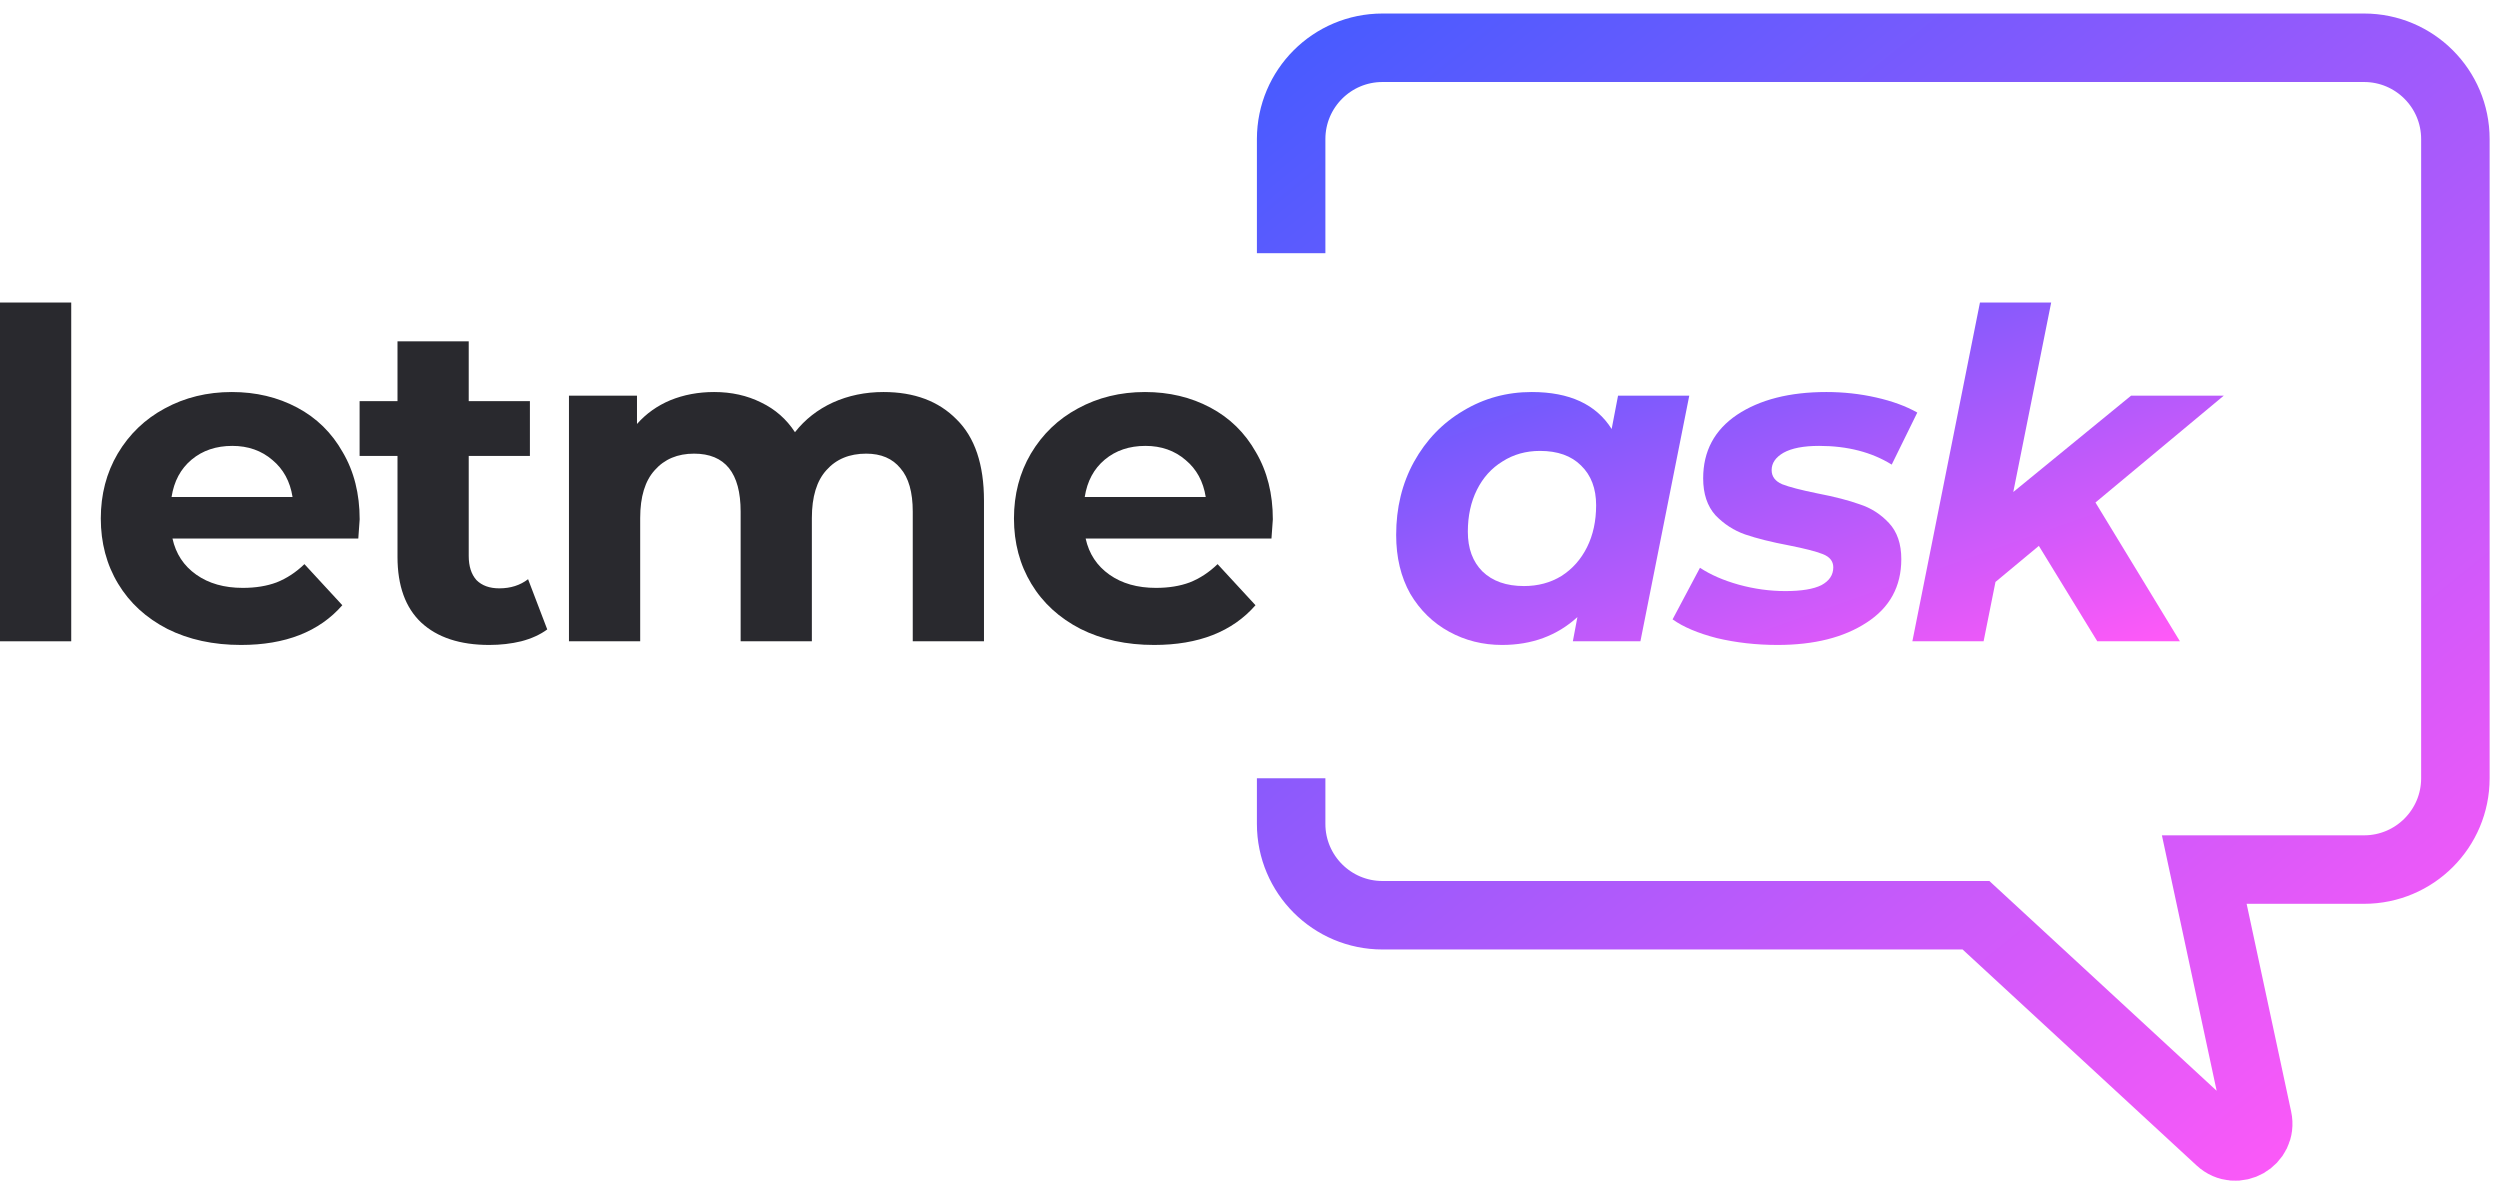
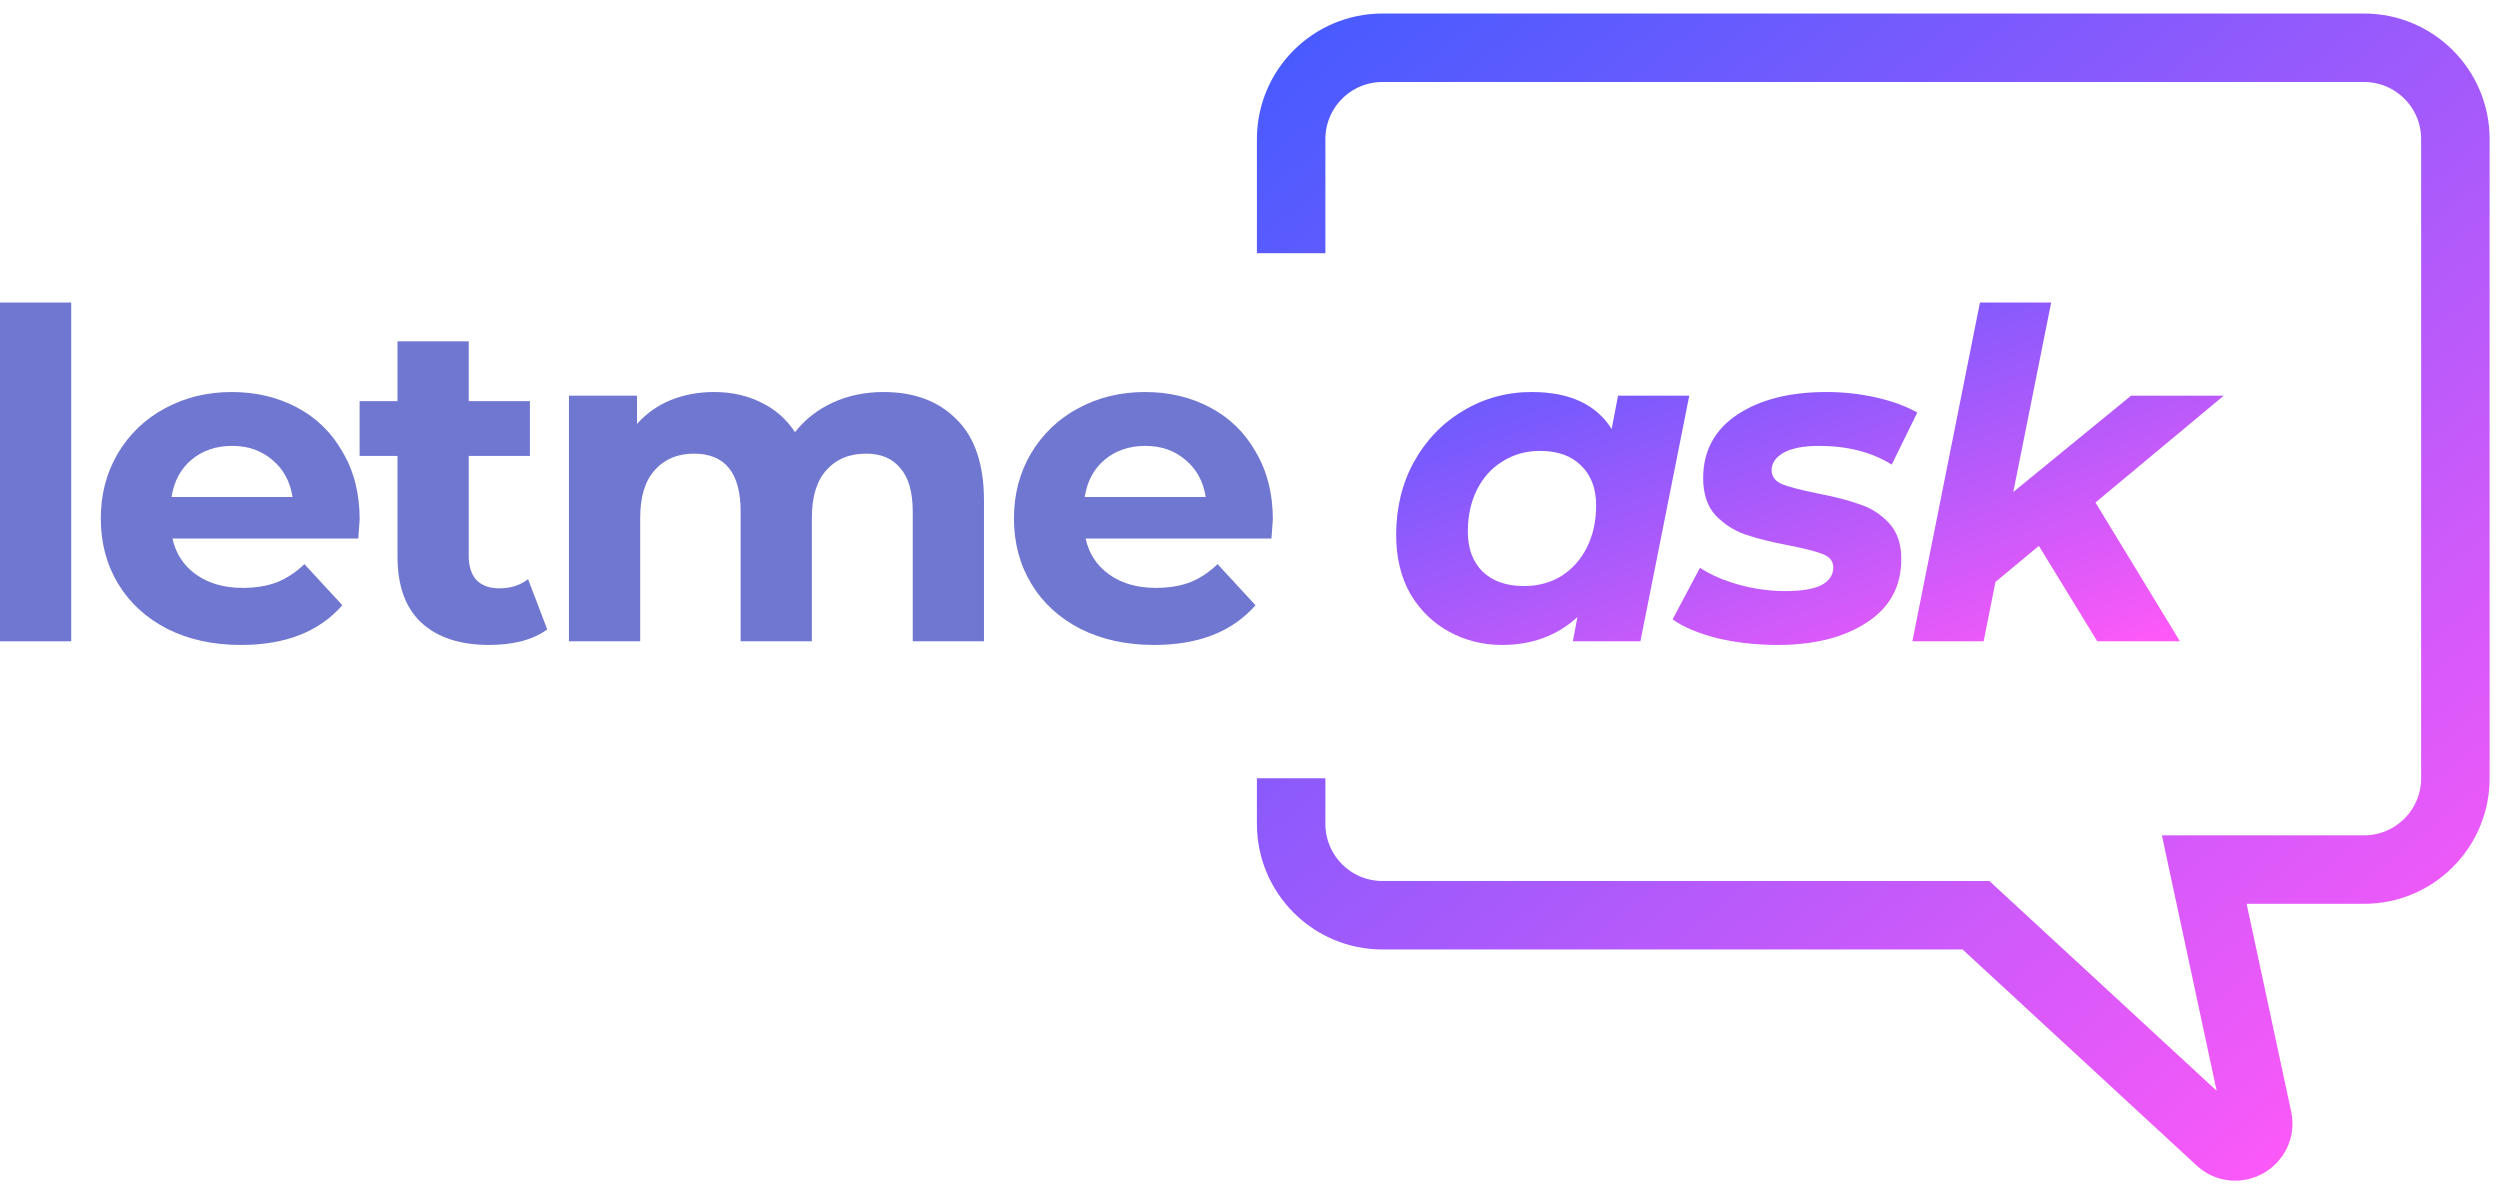
<svg xmlns="http://www.w3.org/2000/svg" width="157" height="75" viewBox="0 0 157 75" fill="none">
-   <path d="M0 18.999H4.473V40.273H0V18.999Z" fill="#29292E" />
-   <path d="M22.587 32.618C22.587 32.675 22.558 33.077 22.501 33.822H10.832C11.042 34.778 11.539 35.533 12.323 36.087C13.106 36.642 14.081 36.919 15.247 36.919C16.05 36.919 16.757 36.804 17.369 36.575C18 36.326 18.583 35.944 19.118 35.428L21.498 38.008C20.045 39.671 17.923 40.503 15.133 40.503C13.393 40.503 11.854 40.168 10.516 39.499C9.178 38.811 8.146 37.865 7.42 36.661C6.693 35.457 6.33 34.09 6.33 32.561C6.33 31.051 6.684 29.694 7.391 28.489C8.117 27.266 9.102 26.32 10.344 25.651C11.606 24.963 13.011 24.619 14.559 24.619C16.069 24.619 17.436 24.944 18.659 25.593C19.883 26.243 20.838 27.18 21.526 28.403C22.234 29.608 22.587 31.012 22.587 32.618ZM14.588 28.002C13.575 28.002 12.724 28.289 12.036 28.862C11.348 29.436 10.927 30.219 10.774 31.213H18.372C18.22 30.238 17.799 29.464 17.111 28.891C16.423 28.298 15.582 28.002 14.588 28.002Z" fill="#29292E" />
-   <path d="M34.367 39.528C33.928 39.853 33.383 40.102 32.733 40.273C32.102 40.426 31.433 40.503 30.726 40.503C28.891 40.503 27.467 40.035 26.454 39.098C25.46 38.161 24.963 36.785 24.963 34.969V28.633H22.583V25.192H24.963V21.436H29.436V25.192H33.278V28.633H29.436V34.912C29.436 35.562 29.598 36.068 29.923 36.431C30.267 36.776 30.745 36.948 31.357 36.948C32.064 36.948 32.666 36.756 33.163 36.374L34.367 39.528Z" fill="#29292E" />
-   <path d="M55.486 24.619C57.417 24.619 58.946 25.192 60.074 26.339C61.221 27.467 61.794 29.168 61.794 31.443V40.273H57.321V32.131C57.321 30.907 57.063 29.999 56.547 29.407C56.05 28.795 55.333 28.489 54.397 28.489C53.345 28.489 52.514 28.833 51.902 29.522C51.291 30.191 50.985 31.194 50.985 32.532V40.273H46.512V32.131C46.512 29.703 45.537 28.489 43.587 28.489C42.555 28.489 41.733 28.833 41.122 29.522C40.51 30.191 40.204 31.194 40.204 32.532V40.273H35.731V24.848H40.003V26.626C40.577 25.976 41.275 25.479 42.096 25.135C42.938 24.791 43.855 24.619 44.849 24.619C45.938 24.619 46.923 24.838 47.802 25.278C48.681 25.699 49.389 26.32 49.924 27.142C50.555 26.339 51.348 25.718 52.304 25.278C53.279 24.838 54.339 24.619 55.486 24.619Z" fill="#29292E" />
-   <path d="M79.934 32.618C79.934 32.675 79.906 33.077 79.848 33.822H68.179C68.389 34.778 68.886 35.533 69.67 36.087C70.454 36.642 71.428 36.919 72.594 36.919C73.397 36.919 74.104 36.804 74.716 36.575C75.347 36.326 75.93 35.944 76.465 35.428L78.845 38.008C77.392 39.671 75.27 40.503 72.48 40.503C70.74 40.503 69.201 40.168 67.864 39.499C66.525 38.811 65.493 37.865 64.767 36.661C64.041 35.457 63.677 34.09 63.677 32.561C63.677 31.051 64.031 29.694 64.738 28.489C65.465 27.266 66.449 26.32 67.692 25.651C68.953 24.963 70.358 24.619 71.906 24.619C73.416 24.619 74.783 24.944 76.006 25.593C77.23 26.243 78.185 27.18 78.874 28.403C79.581 29.608 79.934 31.012 79.934 32.618ZM71.935 28.002C70.922 28.002 70.071 28.289 69.383 28.862C68.695 29.436 68.275 30.219 68.121 31.213H75.72C75.567 30.238 75.146 29.464 74.458 28.891C73.77 28.298 72.929 28.002 71.935 28.002Z" fill="#29292E" />
+   <path d="M0 18.999H4.473V40.273H0V18.999Z" fill="#6F77D0" />
+   <path d="M22.587 32.618C22.587 32.675 22.558 33.077 22.501 33.822H10.832C11.042 34.778 11.539 35.533 12.323 36.087C13.106 36.642 14.081 36.919 15.247 36.919C16.05 36.919 16.757 36.804 17.369 36.575C18 36.326 18.583 35.944 19.118 35.428L21.498 38.008C20.045 39.671 17.923 40.503 15.133 40.503C13.393 40.503 11.854 40.168 10.516 39.499C9.178 38.811 8.146 37.865 7.42 36.661C6.693 35.457 6.33 34.09 6.33 32.561C6.33 31.051 6.684 29.694 7.391 28.489C8.117 27.266 9.102 26.32 10.344 25.651C11.606 24.963 13.011 24.619 14.559 24.619C16.069 24.619 17.436 24.944 18.659 25.593C19.883 26.243 20.838 27.18 21.526 28.403C22.234 29.608 22.587 31.012 22.587 32.618ZM14.588 28.002C13.575 28.002 12.724 28.289 12.036 28.862C11.348 29.436 10.927 30.219 10.774 31.213H18.372C18.22 30.238 17.799 29.464 17.111 28.891C16.423 28.298 15.582 28.002 14.588 28.002Z" fill="#6F77D0" />
+   <path d="M34.367 39.528C33.928 39.853 33.383 40.102 32.733 40.273C32.102 40.426 31.433 40.503 30.726 40.503C28.891 40.503 27.467 40.035 26.454 39.098C25.46 38.161 24.963 36.785 24.963 34.969V28.633H22.583V25.192H24.963V21.436H29.436V25.192H33.278V28.633H29.436V34.912C29.436 35.562 29.598 36.068 29.923 36.431C30.267 36.776 30.745 36.948 31.357 36.948C32.064 36.948 32.666 36.756 33.163 36.374L34.367 39.528Z" fill="#6F77D0" />
+   <path d="M55.486 24.619C57.417 24.619 58.946 25.192 60.074 26.339C61.221 27.467 61.794 29.168 61.794 31.443V40.273H57.321V32.131C57.321 30.907 57.063 29.999 56.547 29.407C56.05 28.795 55.333 28.489 54.397 28.489C53.345 28.489 52.514 28.833 51.902 29.522C51.291 30.191 50.985 31.194 50.985 32.532V40.273H46.512V32.131C46.512 29.703 45.537 28.489 43.587 28.489C42.555 28.489 41.733 28.833 41.122 29.522C40.51 30.191 40.204 31.194 40.204 32.532V40.273H35.731V24.848H40.003V26.626C40.577 25.976 41.275 25.479 42.096 25.135C42.938 24.791 43.855 24.619 44.849 24.619C45.938 24.619 46.923 24.838 47.802 25.278C48.681 25.699 49.389 26.32 49.924 27.142C50.555 26.339 51.348 25.718 52.304 25.278C53.279 24.838 54.339 24.619 55.486 24.619Z" fill="#6F77D0" />
+   <path d="M79.934 32.618C79.934 32.675 79.906 33.077 79.848 33.822H68.179C68.389 34.778 68.886 35.533 69.67 36.087C70.454 36.642 71.428 36.919 72.594 36.919C73.397 36.919 74.104 36.804 74.716 36.575C75.347 36.326 75.93 35.944 76.465 35.428L78.845 38.008C77.392 39.671 75.27 40.503 72.48 40.503C70.74 40.503 69.201 40.168 67.864 39.499C66.525 38.811 65.493 37.865 64.767 36.661C64.041 35.457 63.677 34.09 63.677 32.561C63.677 31.051 64.031 29.694 64.738 28.489C65.465 27.266 66.449 26.32 67.692 25.651C68.953 24.963 70.358 24.619 71.906 24.619C73.416 24.619 74.783 24.944 76.006 25.593C77.23 26.243 78.185 27.18 78.874 28.403C79.581 29.608 79.934 31.012 79.934 32.618ZM71.935 28.002C70.922 28.002 70.071 28.289 69.383 28.862C68.695 29.436 68.275 30.219 68.121 31.213H75.72C75.567 30.238 75.146 29.464 74.458 28.891C73.77 28.298 72.929 28.002 71.935 28.002Z" fill="#6F77D0" />
  <path d="M106.086 24.848L103.018 40.273H98.775L99.061 38.754C97.781 39.92 96.204 40.503 94.331 40.503C93.126 40.503 92.018 40.226 91.005 39.671C89.992 39.117 89.179 38.324 88.567 37.292C87.975 36.24 87.679 35.007 87.679 33.593C87.679 31.892 88.051 30.363 88.797 29.006C89.561 27.629 90.594 26.559 91.894 25.794C93.193 25.011 94.627 24.619 96.194 24.619C98.564 24.619 100.237 25.393 101.212 26.941L101.613 24.848H106.086ZM95.707 36.804C96.586 36.804 97.37 36.594 98.058 36.173C98.746 35.734 99.281 35.132 99.664 34.367C100.046 33.602 100.237 32.723 100.237 31.729C100.237 30.678 99.922 29.846 99.291 29.235C98.679 28.623 97.819 28.317 96.71 28.317C95.831 28.317 95.047 28.537 94.359 28.977C93.671 29.397 93.136 29.99 92.754 30.754C92.371 31.519 92.18 32.398 92.18 33.392C92.18 34.444 92.486 35.275 93.098 35.887C93.728 36.498 94.598 36.804 95.707 36.804Z" fill="url(#paint0_linear)" />
  <path d="M111.632 40.503C110.294 40.503 109.023 40.359 107.819 40.073C106.634 39.767 105.707 39.375 105.038 38.897L106.758 35.657C107.427 36.097 108.239 36.451 109.195 36.718C110.17 36.986 111.145 37.12 112.119 37.12C113.133 37.12 113.888 36.995 114.385 36.747C114.882 36.479 115.13 36.106 115.13 35.629C115.13 35.246 114.91 34.969 114.471 34.797C114.031 34.625 113.324 34.444 112.349 34.252C111.24 34.042 110.323 33.813 109.596 33.564C108.889 33.316 108.268 32.914 107.733 32.36C107.217 31.787 106.959 31.012 106.959 30.038C106.959 28.336 107.666 27.008 109.08 26.052C110.514 25.096 112.387 24.619 114.7 24.619C115.77 24.619 116.812 24.733 117.825 24.963C118.838 25.192 119.698 25.508 120.406 25.909L118.8 29.177C117.538 28.394 116.019 28.002 114.241 28.002C113.266 28.002 112.521 28.145 112.005 28.432C111.508 28.719 111.259 29.082 111.259 29.522C111.259 29.923 111.479 30.219 111.919 30.41C112.358 30.582 113.094 30.774 114.127 30.984C115.216 31.194 116.105 31.424 116.793 31.672C117.5 31.901 118.112 32.293 118.628 32.847C119.144 33.402 119.402 34.157 119.402 35.113C119.402 36.833 118.676 38.161 117.223 39.098C115.79 40.035 113.926 40.503 111.632 40.503Z" fill="url(#paint1_linear)" />
  <path d="M131.595 31.557L136.899 40.273H131.71L128.04 34.281L125.316 36.546L124.57 40.273H120.097L124.341 18.999H128.814L126.434 30.898L133.831 24.848H139.652L131.595 31.557Z" fill="url(#paint2_linear)" />
  <path d="M81.084 15.902V8.734C81.084 5.567 83.652 3 86.819 3H148.463C151.63 3 154.198 5.567 154.198 8.734V48.875C154.198 52.042 151.63 54.609 148.463 54.609H138.428L141.782 70.26C142.075 71.628 140.436 72.563 139.408 71.614L124.092 57.477H86.819C83.652 57.477 81.084 54.909 81.084 51.742V48.875" stroke="url(#paint3_linear)" stroke-width="4.301" />
  <defs>
    <linearGradient id="paint0_linear" x1="87.679" y1="18.999" x2="99.758" y2="53.111" gradientUnits="userSpaceOnUse">
      <stop stop-color="#485BFF" />
      <stop offset="1" stop-color="#FF59F8" />
    </linearGradient>
    <linearGradient id="paint1_linear" x1="87.679" y1="18.999" x2="99.758" y2="53.111" gradientUnits="userSpaceOnUse">
      <stop stop-color="#485BFF" />
      <stop offset="1" stop-color="#FF59F8" />
    </linearGradient>
    <linearGradient id="paint2_linear" x1="87.679" y1="18.999" x2="99.758" y2="53.111" gradientUnits="userSpaceOnUse">
      <stop stop-color="#485BFF" />
      <stop offset="1" stop-color="#FF59F8" />
    </linearGradient>
    <linearGradient id="paint3_linear" x1="81.084" y1="3" x2="141.295" y2="77.547" gradientUnits="userSpaceOnUse">
      <stop stop-color="#485BFF" />
      <stop offset="1" stop-color="#FF59F8" />
    </linearGradient>
  </defs>
</svg>
